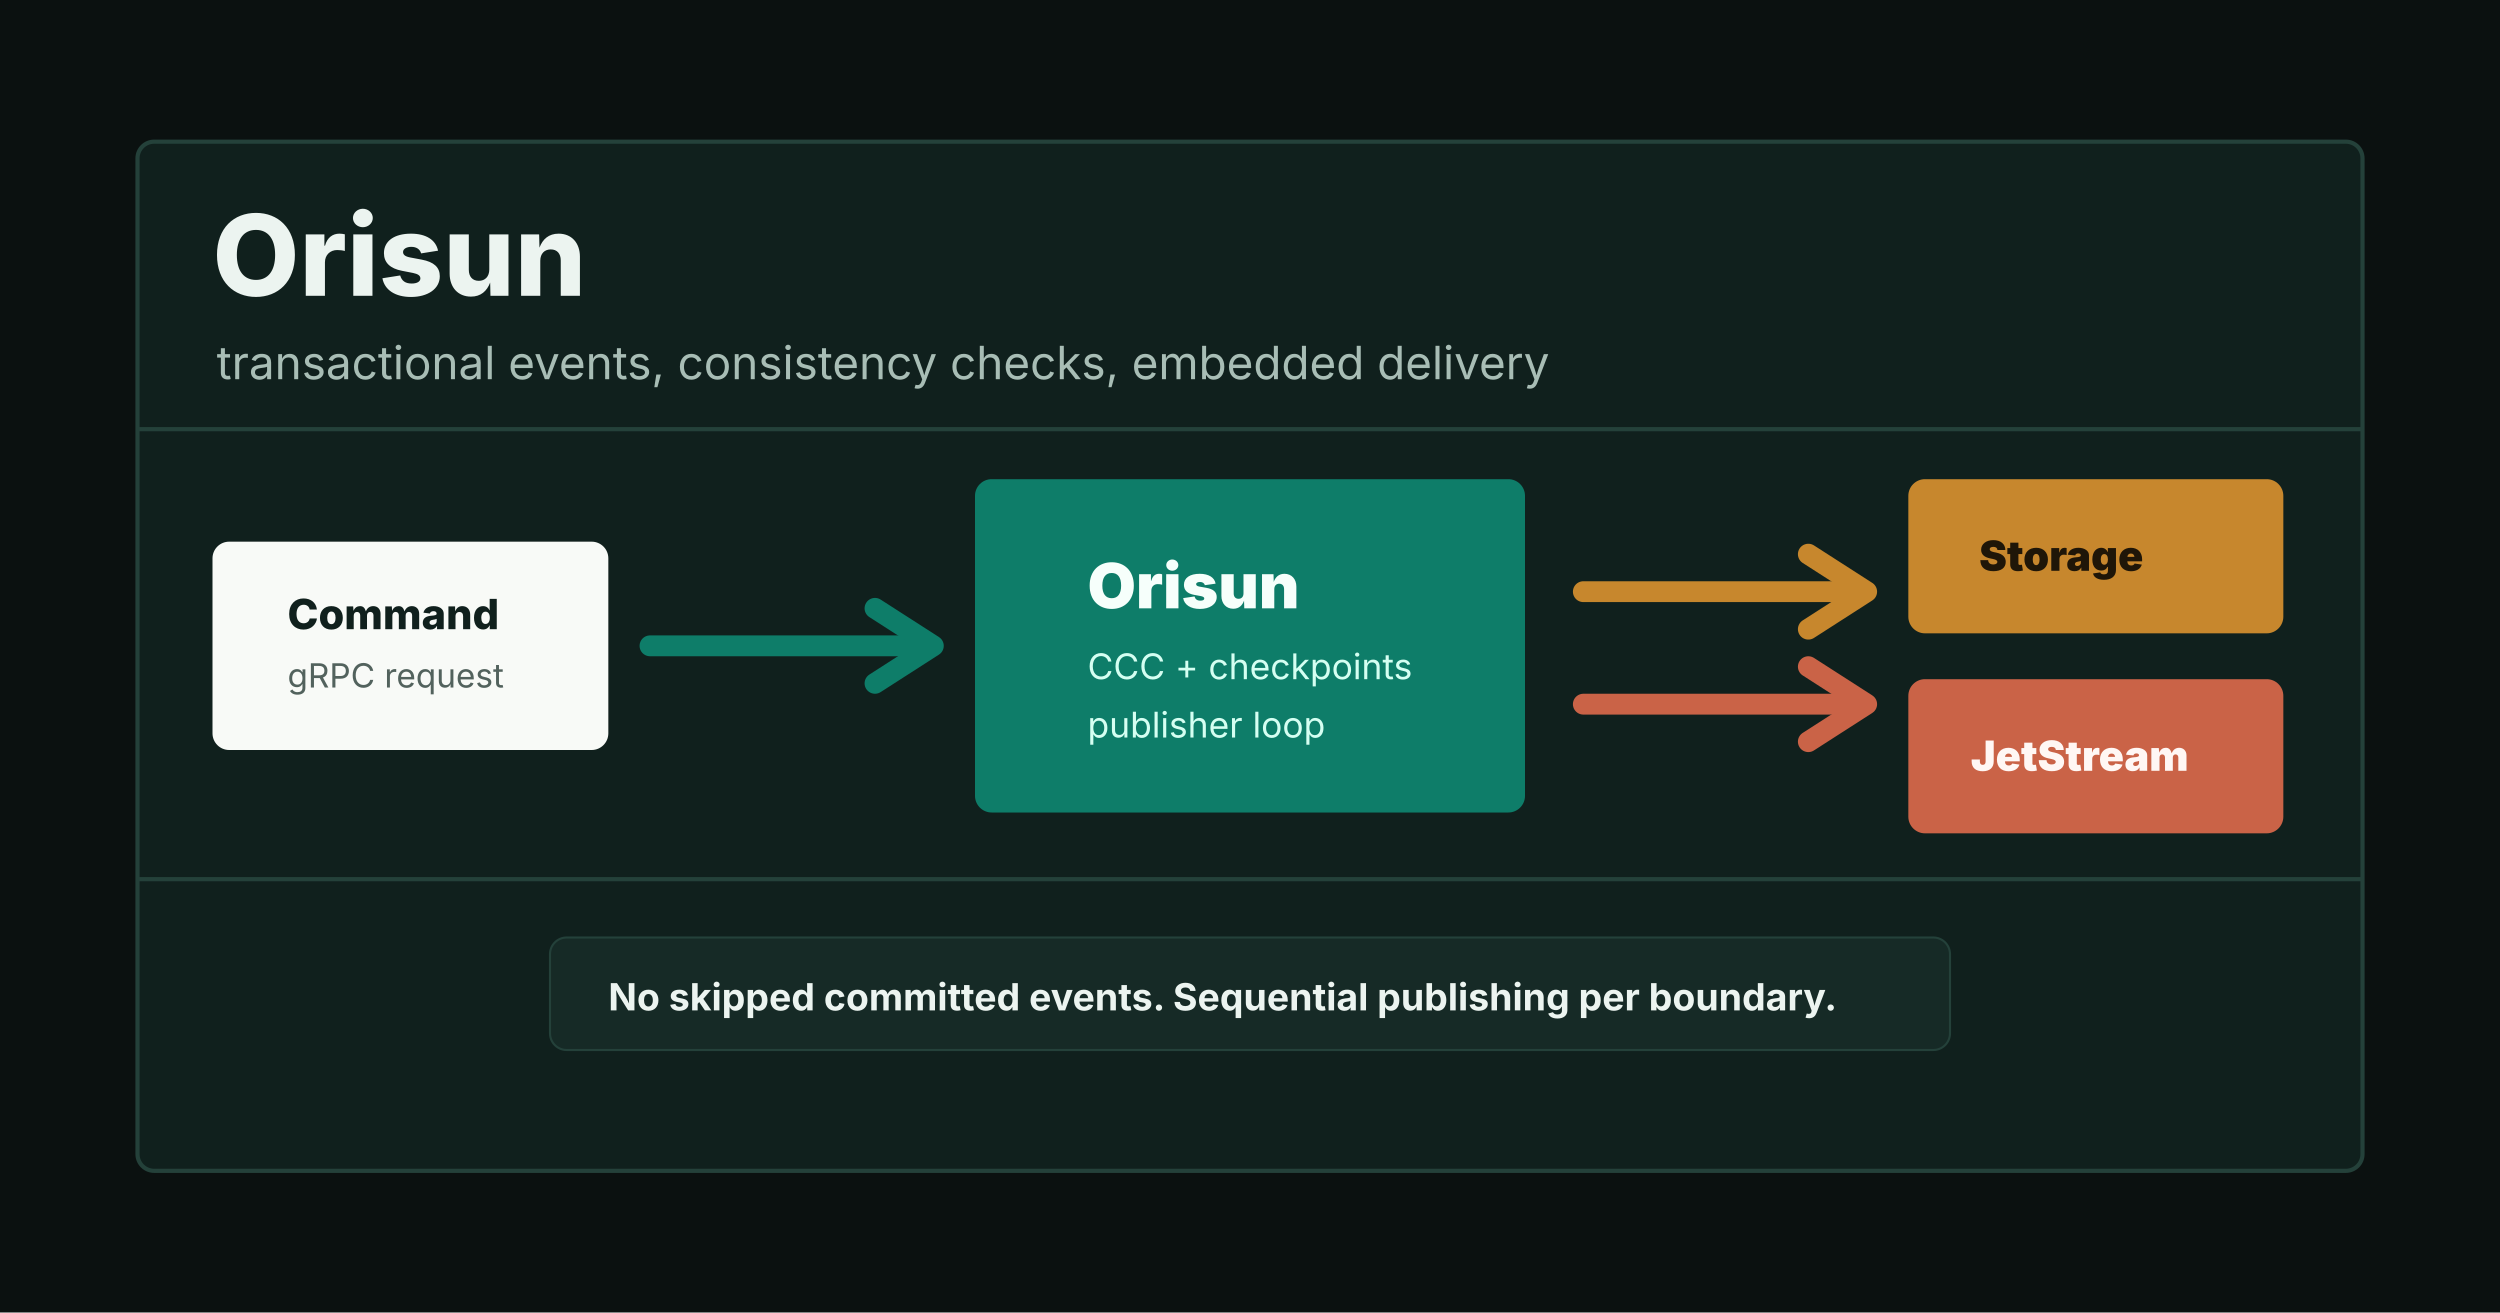
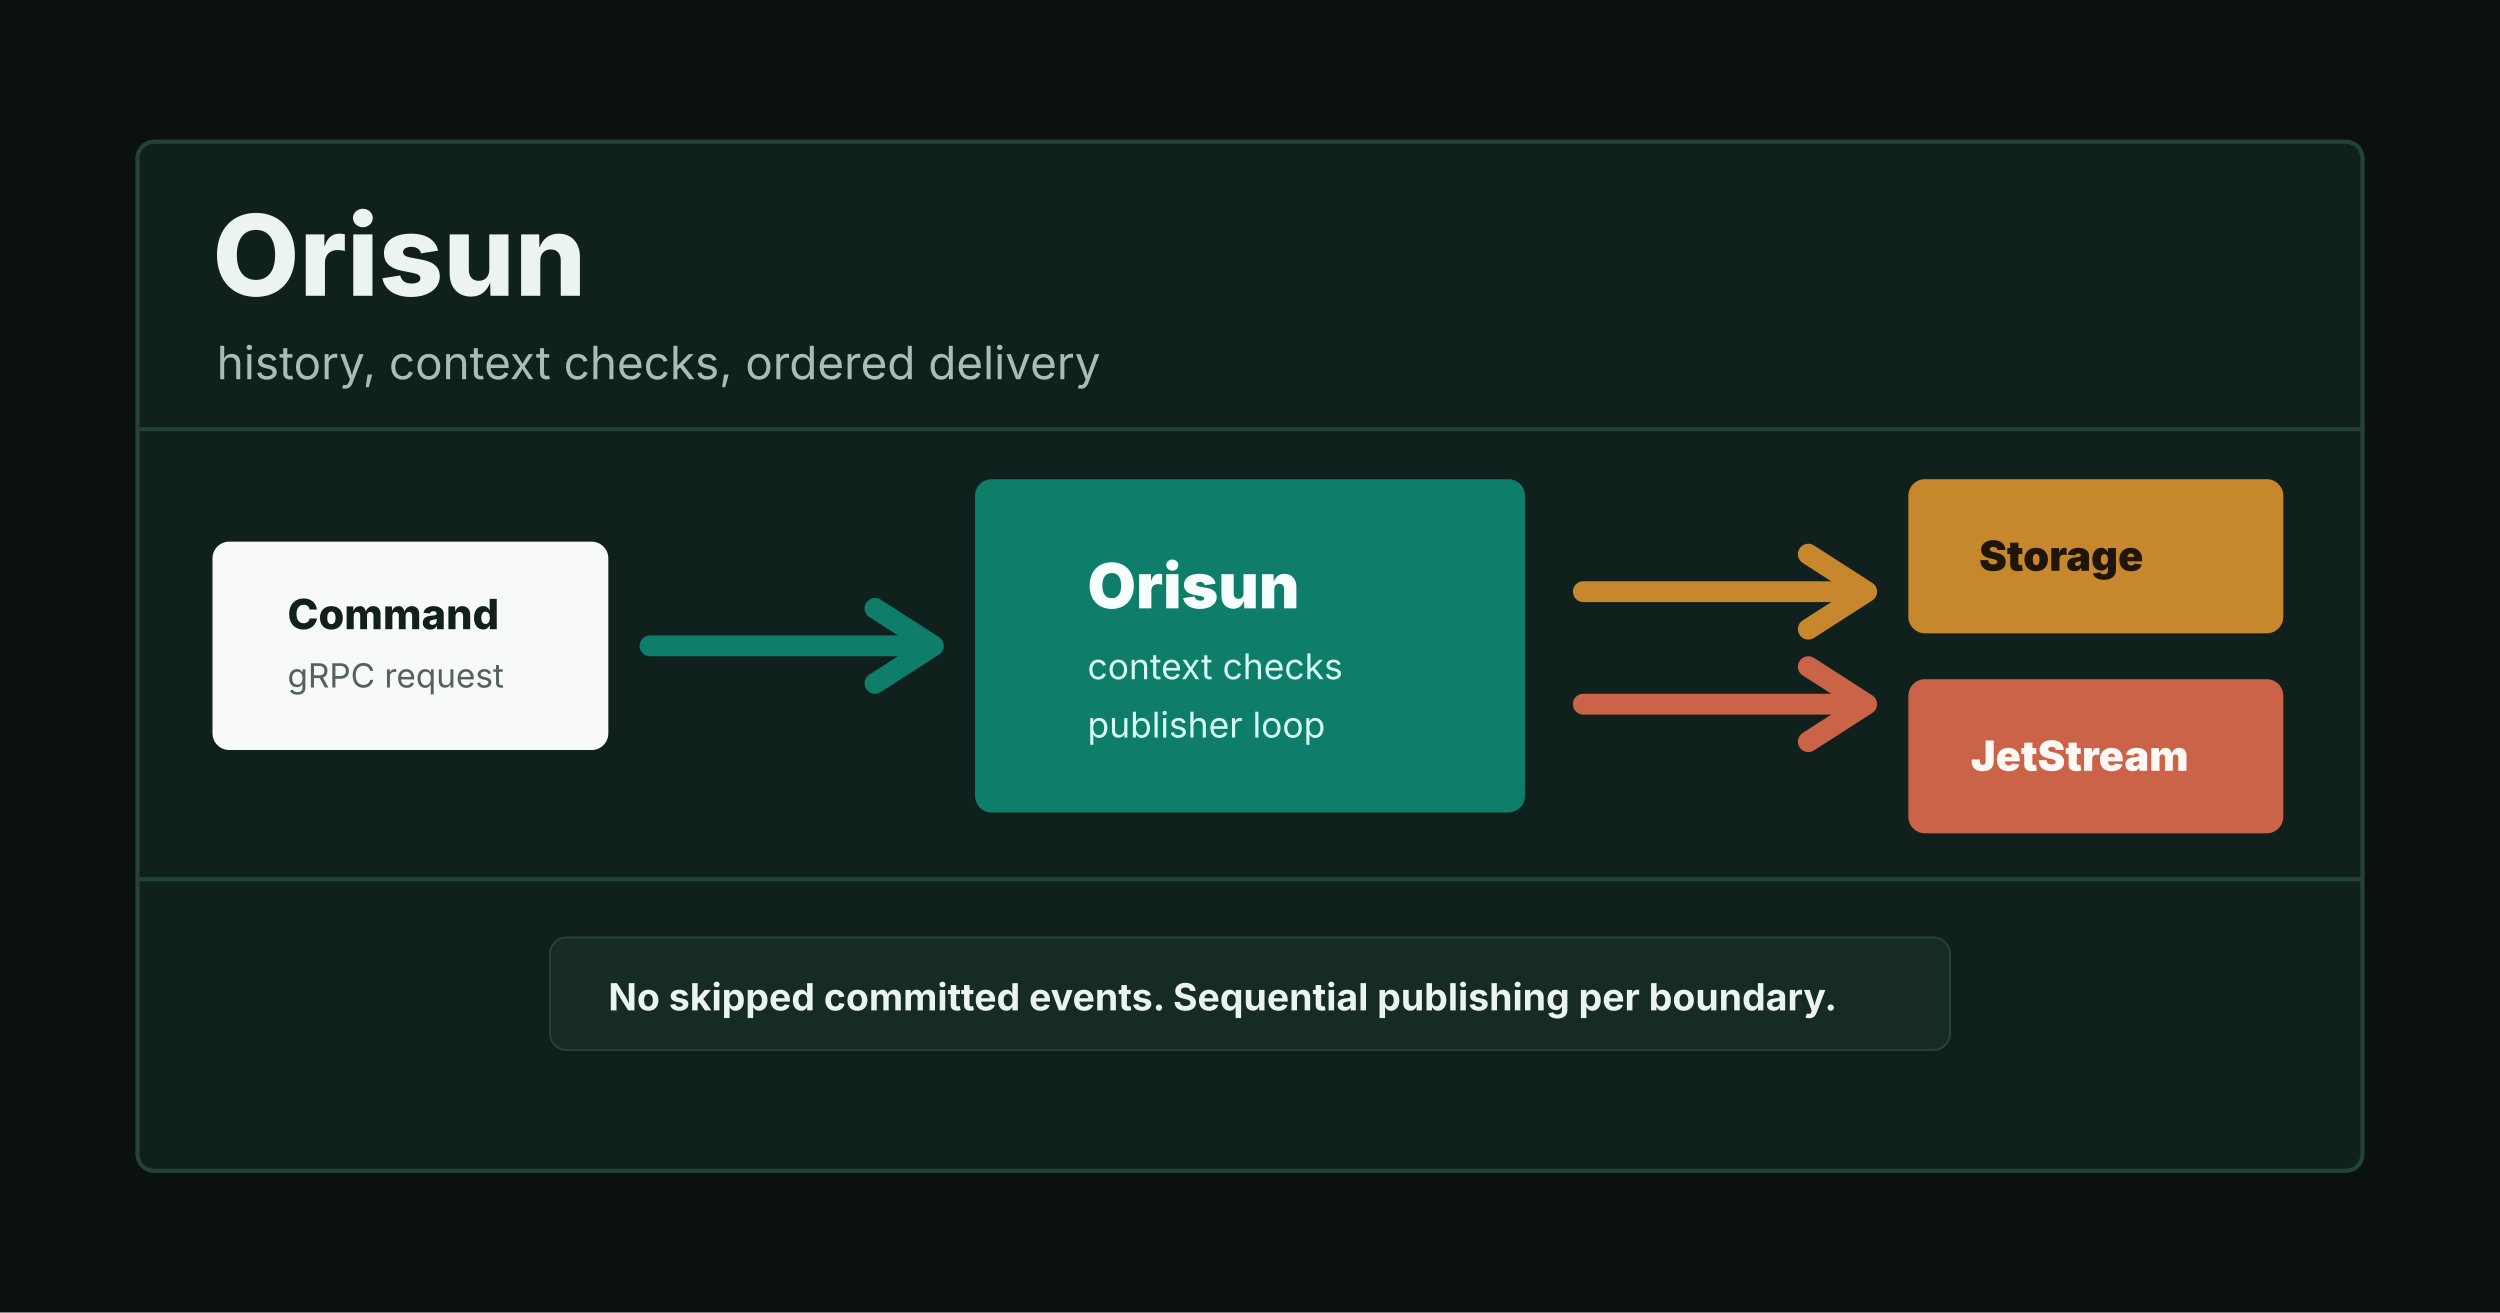
<svg xmlns="http://www.w3.org/2000/svg" width="1200" height="630" viewBox="0 0 1200 630" fill="none">
  <rect width="1200" height="630" fill="#0B1110" />
  <rect x="66" y="68" width="1068" height="494" rx="8" fill="#10201D" stroke="#24413A" stroke-width="2" />
  <path d="M66 206H1134" stroke="#24413A" stroke-width="2" />
  <path d="M66 422H1134" stroke="#24413A" stroke-width="2" />
  <text x="102" y="142" fill="#ECF4F0" font-family="Inter, Arial, sans-serif" font-size="54" font-weight="800">Orisun</text>
-   <text x="104" y="182" fill="#A8BDB5" font-family="Inter, Arial, sans-serif" font-size="22">transactional events, consistency checks, embedded delivery</text>
+   <text x="104" y="182" fill="#A8BDB5" font-family="Inter, Arial, sans-serif" font-size="22">history, context checks, ordered delivery</text>
  <g transform="translate(102 260)">
    <rect width="190" height="100" rx="8" fill="#F8FAF7" />
    <text x="36" y="42" fill="#10201D" font-family="Inter, Arial, sans-serif" font-size="20" font-weight="800">Command</text>
    <text x="36" y="70" fill="#52625D" font-family="Inter, Arial, sans-serif" font-size="16">gRPC request</text>
  </g>
  <path d="M312 310H438" stroke="#0E7D69" stroke-width="10" stroke-linecap="round" />
  <path d="M420 292L448 310L420 328" stroke="#0E7D69" stroke-width="10" stroke-linecap="round" stroke-linejoin="round" />
  <g transform="translate(468 230)">
    <rect width="264" height="160" rx="8" fill="#0E7D69" />
    <text x="54" y="62" fill="#F6FFFB" font-family="Inter, Arial, sans-serif" font-size="30" font-weight="900">Orisun</text>
-     <text x="54" y="96" fill="#D5FFF2" font-family="Inter, Arial, sans-serif" font-size="17">CCC + checkpoints</text>
+     <text x="54" y="96" fill="#D5FFF2" font-family="Inter, Arial, sans-serif" font-size="17">context checks</text>
    <text x="54" y="124" fill="#D5FFF2" font-family="Inter, Arial, sans-serif" font-size="17">publisher loop</text>
  </g>
  <path d="M760 284H886" stroke="#C7872D" stroke-width="10" stroke-linecap="round" />
  <path d="M868 266L896 284L868 302" stroke="#C7872D" stroke-width="10" stroke-linecap="round" stroke-linejoin="round" />
  <path d="M760 338H886" stroke="#CA6347" stroke-width="10" stroke-linecap="round" />
  <path d="M868 320L896 338L868 356" stroke="#CA6347" stroke-width="10" stroke-linecap="round" stroke-linejoin="round" />
  <g transform="translate(916 230)">
    <rect width="180" height="74" rx="8" fill="#C7872D" />
    <text x="34" y="44" fill="#1F1608" font-family="Inter, Arial, sans-serif" font-size="20" font-weight="900">Storage</text>
    <rect y="96" width="180" height="74" rx="8" fill="#CA6347" />
    <text x="30" y="140" fill="#FFF7F4" font-family="Inter, Arial, sans-serif" font-size="20" font-weight="900">JetStream</text>
  </g>
  <g transform="translate(264 450)">
    <rect width="672" height="54" rx="8" fill="#162A26" stroke="#24413A" />
    <text x="28" y="35" fill="#ECF4F0" font-family="Inter, Arial, sans-serif" font-size="18" font-weight="700">No skipped committed events. Sequential publishing per boundary.</text>
  </g>
</svg>
